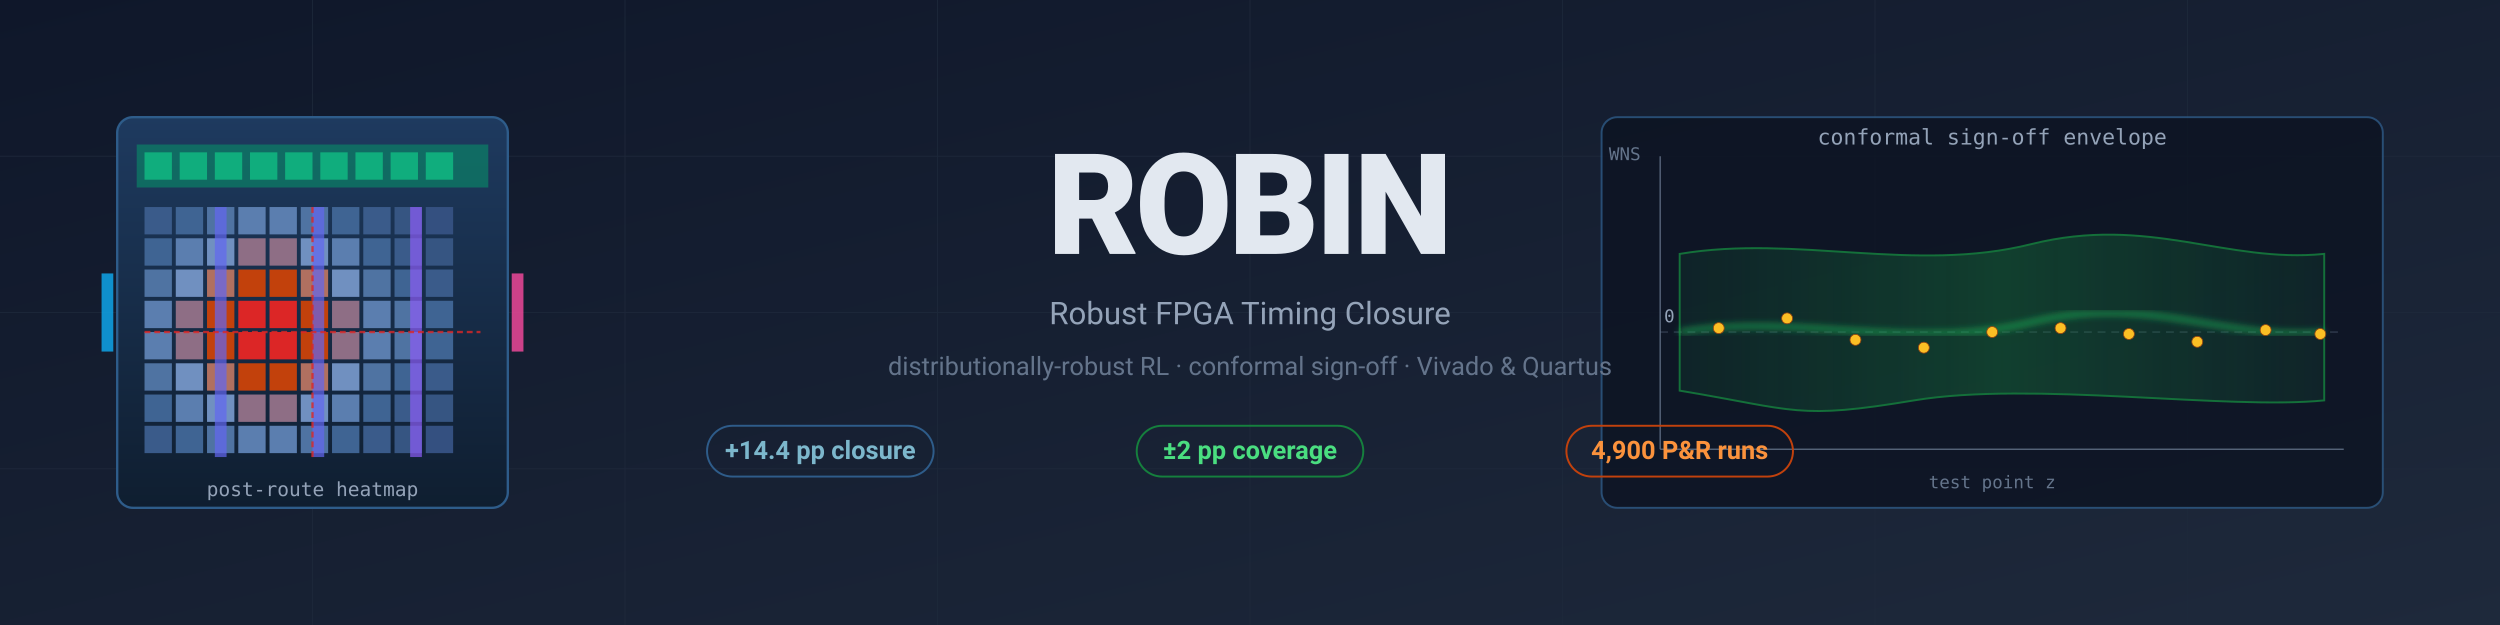
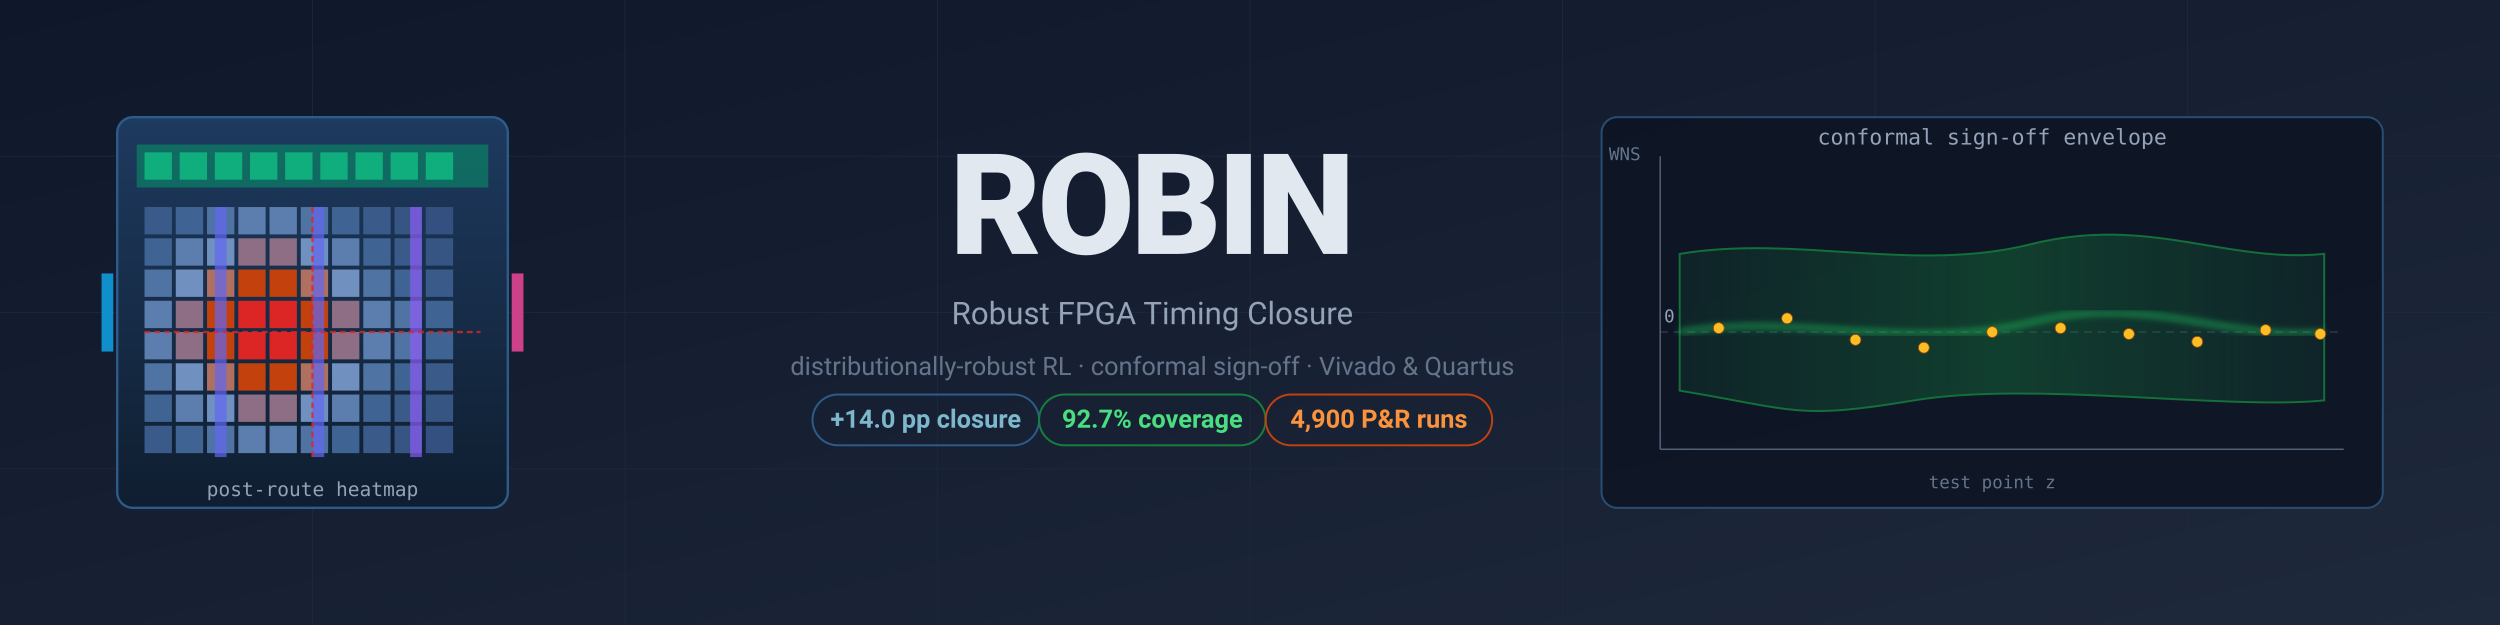
<svg xmlns="http://www.w3.org/2000/svg" viewBox="0 0 1280 320" width="1280" height="320" role="img" aria-label="ROBIN: Robust FPGA timing closure">
  <defs>
    <linearGradient id="bg" x1="0" y1="0" x2="1" y2="1">
      <stop offset="0" stop-color="#0f172a" />
      <stop offset="1" stop-color="#1e293b" />
    </linearGradient>
    <linearGradient id="die" x1="0" y1="0" x2="0" y2="1">
      <stop offset="0" stop-color="#1e3a5f" />
      <stop offset="1" stop-color="#0f1e30" />
    </linearGradient>
    <linearGradient id="envelope" x1="0" y1="0" x2="1" y2="0">
      <stop offset="0" stop-color="#15803d" stop-opacity="0.15" />
      <stop offset="0.5" stop-color="#15803d" stop-opacity="0.45" />
      <stop offset="1" stop-color="#15803d" stop-opacity="0.15" />
    </linearGradient>
    <filter id="glow">
      <feGaussianBlur stdDeviation="2" />
    </filter>
  </defs>
  <rect width="1280" height="320" fill="url(#bg)" />
  <g stroke="#1e293b" stroke-width="0.5" opacity="0.8">
    <path d="M0 80 H1280 M0 160 H1280 M0 240 H1280" />
    <path d="M160 0 V320 M320 0 V320 M480 0 V320 M640 0 V320 M800 0 V320 M960 0 V320 M1120 0 V320" />
  </g>
  <g transform="translate(60,60)">
    <rect width="200" height="200" rx="8" fill="url(#die)" stroke="#2E5C8A" stroke-width="1.2" />
    <rect x="10" y="14" width="180" height="22" fill="#059669" opacity="0.55" />
    <g fill="#10b981" opacity="0.85">
      <rect x="14" y="18" width="14" height="14" />
      <rect x="32" y="18" width="14" height="14" />
      <rect x="50" y="18" width="14" height="14" />
      <rect x="68" y="18" width="14" height="14" />
      <rect x="86" y="18" width="14" height="14" />
      <rect x="104" y="18" width="14" height="14" />
      <rect x="122" y="18" width="14" height="14" />
      <rect x="140" y="18" width="14" height="14" />
      <rect x="158" y="18" width="14" height="14" />
      <rect x="176" y="18" width="14" height="14" opacity="0.0" />
    </g>
    <g>
      <g transform="translate(14,46)">
        <rect x="0" y="0" width="14" height="14" fill="#3a5b8a" />
        <rect x="16" y="0" width="14" height="14" fill="#3f6493" />
        <rect x="32" y="0" width="14" height="14" fill="#4f73a2" />
        <rect x="48" y="0" width="14" height="14" fill="#5b7eaf" />
        <rect x="64" y="0" width="14" height="14" fill="#5b7eaf" />
        <rect x="80" y="0" width="14" height="14" fill="#4f73a2" />
        <rect x="96" y="0" width="14" height="14" fill="#3f6493" />
        <rect x="112" y="0" width="14" height="14" fill="#3a5b8a" />
        <rect x="128" y="0" width="14" height="14" fill="#365582" />
        <rect x="144" y="0" width="14" height="14" fill="#345080" />
        <rect x="0" y="16" width="14" height="14" fill="#3f6493" />
        <rect x="16" y="16" width="14" height="14" fill="#5b7eaf" />
        <rect x="32" y="16" width="14" height="14" fill="#7090c0" />
        <rect x="48" y="16" width="14" height="14" fill="#8e6e85" />
        <rect x="64" y="16" width="14" height="14" fill="#8e6e85" />
        <rect x="80" y="16" width="14" height="14" fill="#7090c0" />
        <rect x="96" y="16" width="14" height="14" fill="#5b7eaf" />
        <rect x="112" y="16" width="14" height="14" fill="#3f6493" />
        <rect x="128" y="16" width="14" height="14" fill="#3a5b8a" />
        <rect x="144" y="16" width="14" height="14" fill="#365582" />
        <rect x="0" y="32" width="14" height="14" fill="#4f73a2" />
        <rect x="16" y="32" width="14" height="14" fill="#7090c0" />
        <rect x="32" y="32" width="14" height="14" fill="#b07060" />
        <rect x="48" y="32" width="14" height="14" fill="#c2410c" />
        <rect x="64" y="32" width="14" height="14" fill="#c2410c" />
        <rect x="80" y="32" width="14" height="14" fill="#b07060" />
        <rect x="96" y="32" width="14" height="14" fill="#7090c0" />
        <rect x="112" y="32" width="14" height="14" fill="#4f73a2" />
        <rect x="128" y="32" width="14" height="14" fill="#3f6493" />
        <rect x="144" y="32" width="14" height="14" fill="#3a5b8a" />
        <rect x="0" y="48" width="14" height="14" fill="#5b7eaf" />
        <rect x="16" y="48" width="14" height="14" fill="#8e6e85" />
        <rect x="32" y="48" width="14" height="14" fill="#c2410c" />
        <rect x="48" y="48" width="14" height="14" fill="#dc2626" />
        <rect x="64" y="48" width="14" height="14" fill="#dc2626" />
        <rect x="80" y="48" width="14" height="14" fill="#c2410c" />
        <rect x="96" y="48" width="14" height="14" fill="#8e6e85" />
        <rect x="112" y="48" width="14" height="14" fill="#5b7eaf" />
        <rect x="128" y="48" width="14" height="14" fill="#4f73a2" />
        <rect x="144" y="48" width="14" height="14" fill="#3f6493" />
        <rect x="0" y="64" width="14" height="14" fill="#5b7eaf" />
        <rect x="16" y="64" width="14" height="14" fill="#8e6e85" />
        <rect x="32" y="64" width="14" height="14" fill="#c2410c" />
        <rect x="48" y="64" width="14" height="14" fill="#dc2626" />
        <rect x="64" y="64" width="14" height="14" fill="#dc2626" />
        <rect x="80" y="64" width="14" height="14" fill="#c2410c" />
        <rect x="96" y="64" width="14" height="14" fill="#8e6e85" />
        <rect x="112" y="64" width="14" height="14" fill="#5b7eaf" />
        <rect x="128" y="64" width="14" height="14" fill="#4f73a2" />
        <rect x="144" y="64" width="14" height="14" fill="#3f6493" />
        <rect x="0" y="80" width="14" height="14" fill="#4f73a2" />
        <rect x="16" y="80" width="14" height="14" fill="#7090c0" />
        <rect x="32" y="80" width="14" height="14" fill="#b07060" />
        <rect x="48" y="80" width="14" height="14" fill="#c2410c" />
        <rect x="64" y="80" width="14" height="14" fill="#c2410c" />
        <rect x="80" y="80" width="14" height="14" fill="#b07060" />
        <rect x="96" y="80" width="14" height="14" fill="#7090c0" />
        <rect x="112" y="80" width="14" height="14" fill="#4f73a2" />
        <rect x="128" y="80" width="14" height="14" fill="#3f6493" />
        <rect x="144" y="80" width="14" height="14" fill="#3a5b8a" />
        <rect x="0" y="96" width="14" height="14" fill="#3f6493" />
        <rect x="16" y="96" width="14" height="14" fill="#5b7eaf" />
        <rect x="32" y="96" width="14" height="14" fill="#7090c0" />
        <rect x="48" y="96" width="14" height="14" fill="#8e6e85" />
        <rect x="64" y="96" width="14" height="14" fill="#8e6e85" />
        <rect x="80" y="96" width="14" height="14" fill="#7090c0" />
        <rect x="96" y="96" width="14" height="14" fill="#5b7eaf" />
        <rect x="112" y="96" width="14" height="14" fill="#3f6493" />
        <rect x="128" y="96" width="14" height="14" fill="#3a5b8a" />
        <rect x="144" y="96" width="14" height="14" fill="#365582" />
        <rect x="0" y="112" width="14" height="14" fill="#3a5b8a" />
        <rect x="16" y="112" width="14" height="14" fill="#3f6493" />
        <rect x="32" y="112" width="14" height="14" fill="#4f73a2" />
        <rect x="48" y="112" width="14" height="14" fill="#5b7eaf" />
        <rect x="64" y="112" width="14" height="14" fill="#5b7eaf" />
        <rect x="80" y="112" width="14" height="14" fill="#4f73a2" />
        <rect x="96" y="112" width="14" height="14" fill="#3f6493" />
        <rect x="112" y="112" width="14" height="14" fill="#3a5b8a" />
        <rect x="128" y="112" width="14" height="14" fill="#365582" />
        <rect x="144" y="112" width="14" height="14" fill="#345080" />
      </g>
    </g>
    <rect x="50" y="46" width="6" height="128" fill="#6366f1" opacity="0.7" />
    <rect x="100" y="46" width="6" height="128" fill="#6366f1" opacity="0.7" />
    <rect x="150" y="46" width="6" height="128" fill="#8b5cf6" opacity="0.7" />
    <line x1="14" y1="110" x2="186" y2="110" stroke="#dc2626" stroke-width="1.2" stroke-dasharray="3,2" opacity="0.8" />
    <line x1="100" y1="46" x2="100" y2="174" stroke="#dc2626" stroke-width="1.2" stroke-dasharray="3,2" opacity="0.8" />
    <rect x="-8" y="80" width="6" height="40" fill="#0ea5e9" opacity="0.85" />
    <rect x="202" y="80" width="6" height="40" fill="#ec4899" opacity="0.85" />
    <text x="100" y="194" text-anchor="middle" font-family="ui-monospace, Menlo, Consolas, monospace" font-size="10" fill="#94a3b8">post-route heatmap</text>
  </g>
  <g transform="translate(820,60)">
    <rect width="400" height="200" rx="8" fill="#0b1220" stroke="#2E5C8A" stroke-width="1.0" opacity="0.75" />
    <line x1="30" y1="170" x2="380" y2="170" stroke="#64748b" stroke-width="0.6" />
    <line x1="30" y1="20" x2="30" y2="170" stroke="#64748b" stroke-width="0.6" />
    <line x1="30" y1="110" x2="380" y2="110" stroke="#64748b" stroke-width="0.4" stroke-dasharray="4,3" opacity="0.7" />
    <path d="M 40 70  C 100 60, 160 80, 220 65  S 320 75, 370 70              L 370 145 C 320 150, 220 135, 160 145              S 100 150, 40 140 Z" fill="url(#envelope)" stroke="#15803d" stroke-width="1.0" opacity="0.85" />
    <path d="M 40 110  C 100 100, 160 120, 220 105  S 320 115, 370 110" fill="none" stroke="#22c55e" stroke-width="1.6" filter="url(#glow)" />
    <g fill="#fbbf24" stroke="#92400e" stroke-width="0.4">
      <circle cx="60" cy="108" r="2.8" />
      <circle cx="95" cy="103" r="2.8" />
      <circle cx="130" cy="114" r="2.8" />
      <circle cx="165" cy="118" r="2.8" />
      <circle cx="200" cy="110" r="2.8" />
      <circle cx="235" cy="108" r="2.8" />
      <circle cx="270" cy="111" r="2.8" />
      <circle cx="305" cy="115" r="2.8" />
      <circle cx="340" cy="109" r="2.8" />
      <circle cx="368" cy="111" r="2.8" />
    </g>
    <text x="200" y="14" text-anchor="middle" font-family="ui-monospace, Menlo, Consolas, monospace" font-size="11" fill="#94a3b8">conformal sign-off envelope</text>
    <text x="200" y="190" text-anchor="middle" font-family="ui-monospace, Menlo, Consolas, monospace" font-size="9" fill="#64748b">test point z</text>
    <text x="20" y="22" text-anchor="end" font-family="ui-monospace, Menlo, Consolas, monospace" font-size="9" fill="#64748b">WNS</text>
    <text x="32" y="105" font-family="ui-monospace, Menlo, Consolas, monospace" font-size="9" fill="#94a3b8">0</text>
  </g>
-   <g transform="translate(640,160)" text-anchor="middle" font-family="ui-sans-serif, system-ui, -apple-system, Segoe UI, Roboto, sans-serif">
+   <g transform="translate(590,160)" text-anchor="middle" font-family="ui-sans-serif, system-ui, -apple-system, Segoe UI, Roboto, sans-serif">
    <text y="-30" font-size="72" font-weight="800" fill="#e2e8f0" letter-spacing="-2">ROBIN</text>
    <text y="6" font-size="16" font-weight="400" fill="#94a3b8">Robust FPGA Timing Closure</text>
    <text y="32" font-size="13" font-weight="400" fill="#64748b">distributionally-robust RL  ·  conformal sign-off  ·  Vivado &amp; Quartus</text>
-     <g transform="translate(-220,58)">
+     <g transform="translate(-116,42)">
      <rect x="-58" y="0" width="116" height="26" rx="13" fill="none" stroke="#2E5C8A" stroke-width="1.0" />
-       <text y="17" font-size="13" font-weight="600" fill="#7CB7CC">+14.4 pp closure</text>
+       <text y="17" font-size="13" font-weight="600" fill="#7CB7CC">+14.0 pp closure</text>
    </g>
-     <g transform="translate(0,58)">
+     <g transform="translate(0,42)">
      <rect x="-58" y="0" width="116" height="26" rx="13" fill="none" stroke="#15803d" stroke-width="1.0" />
-       <text y="17" font-size="13" font-weight="600" fill="#4ade80">±2 pp coverage</text>
+       <text y="17" font-size="13" font-weight="600" fill="#4ade80">92.7% coverage</text>
    </g>
-     <g transform="translate(220,58)">
+     <g transform="translate(116,42)">
      <rect x="-58" y="0" width="116" height="26" rx="13" fill="none" stroke="#C2410C" stroke-width="1.0" />
      <text y="17" font-size="13" font-weight="600" fill="#fb923c">4,900 P&amp;R runs</text>
    </g>
  </g>
</svg>
